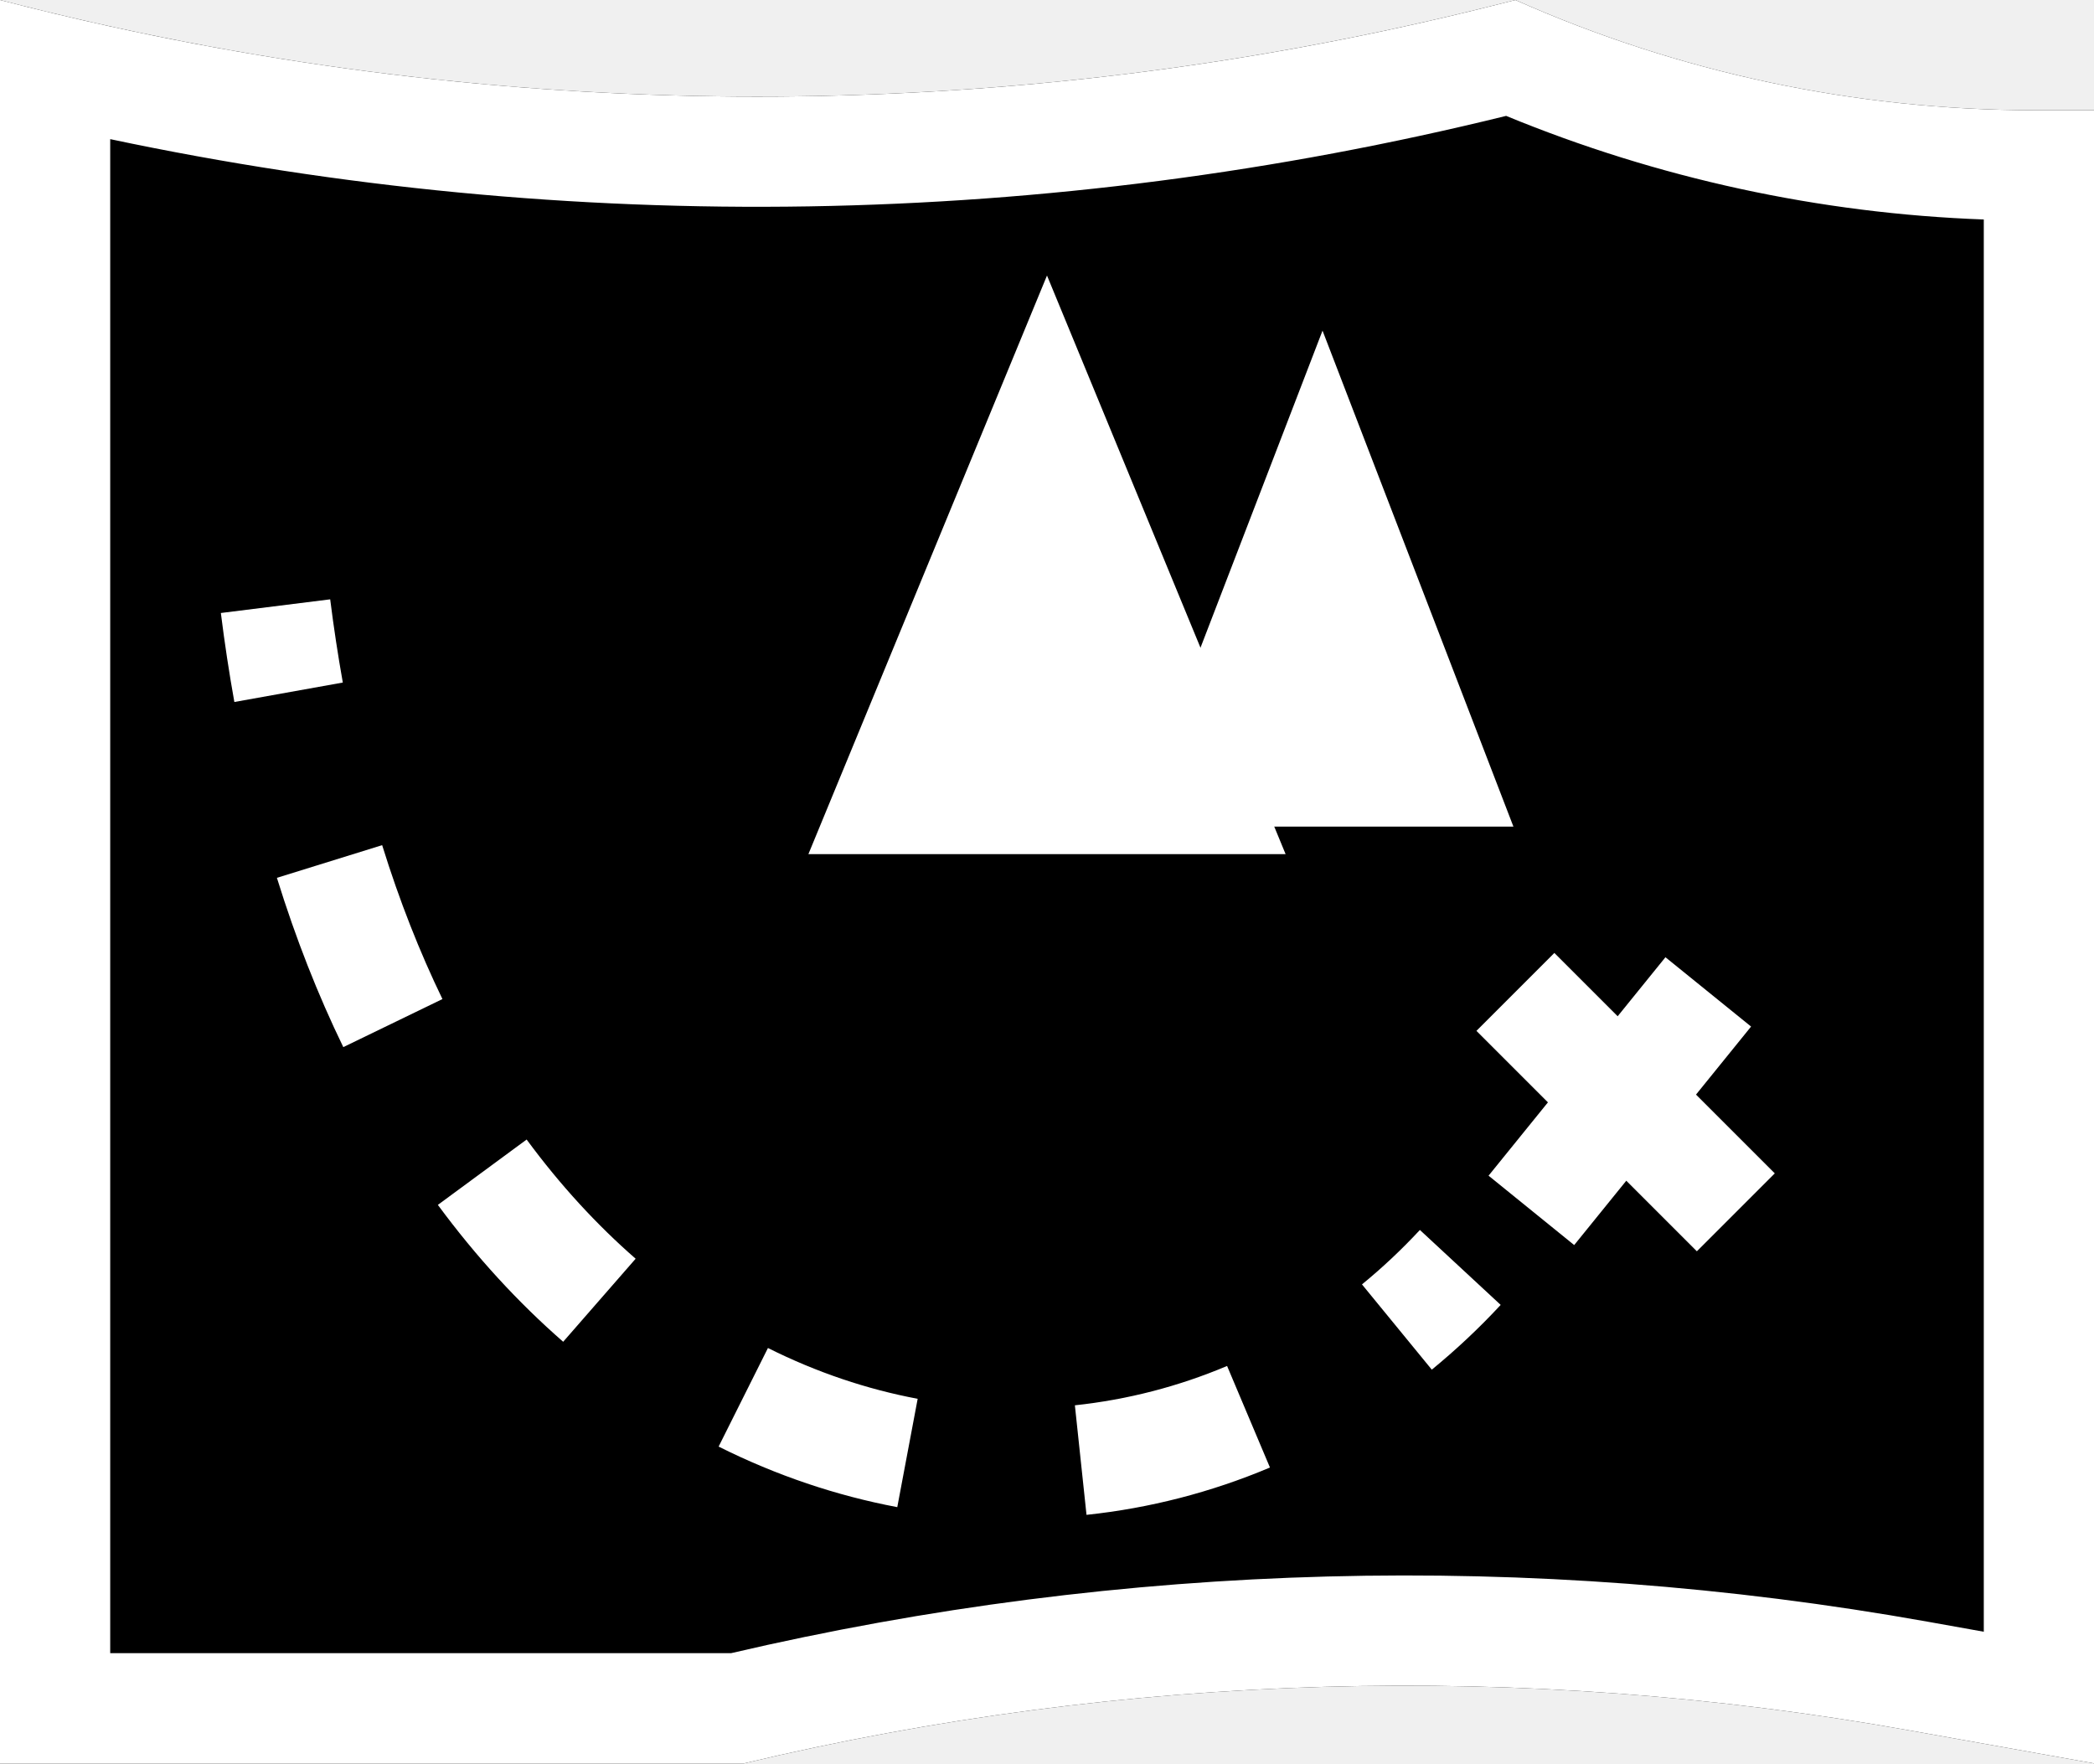
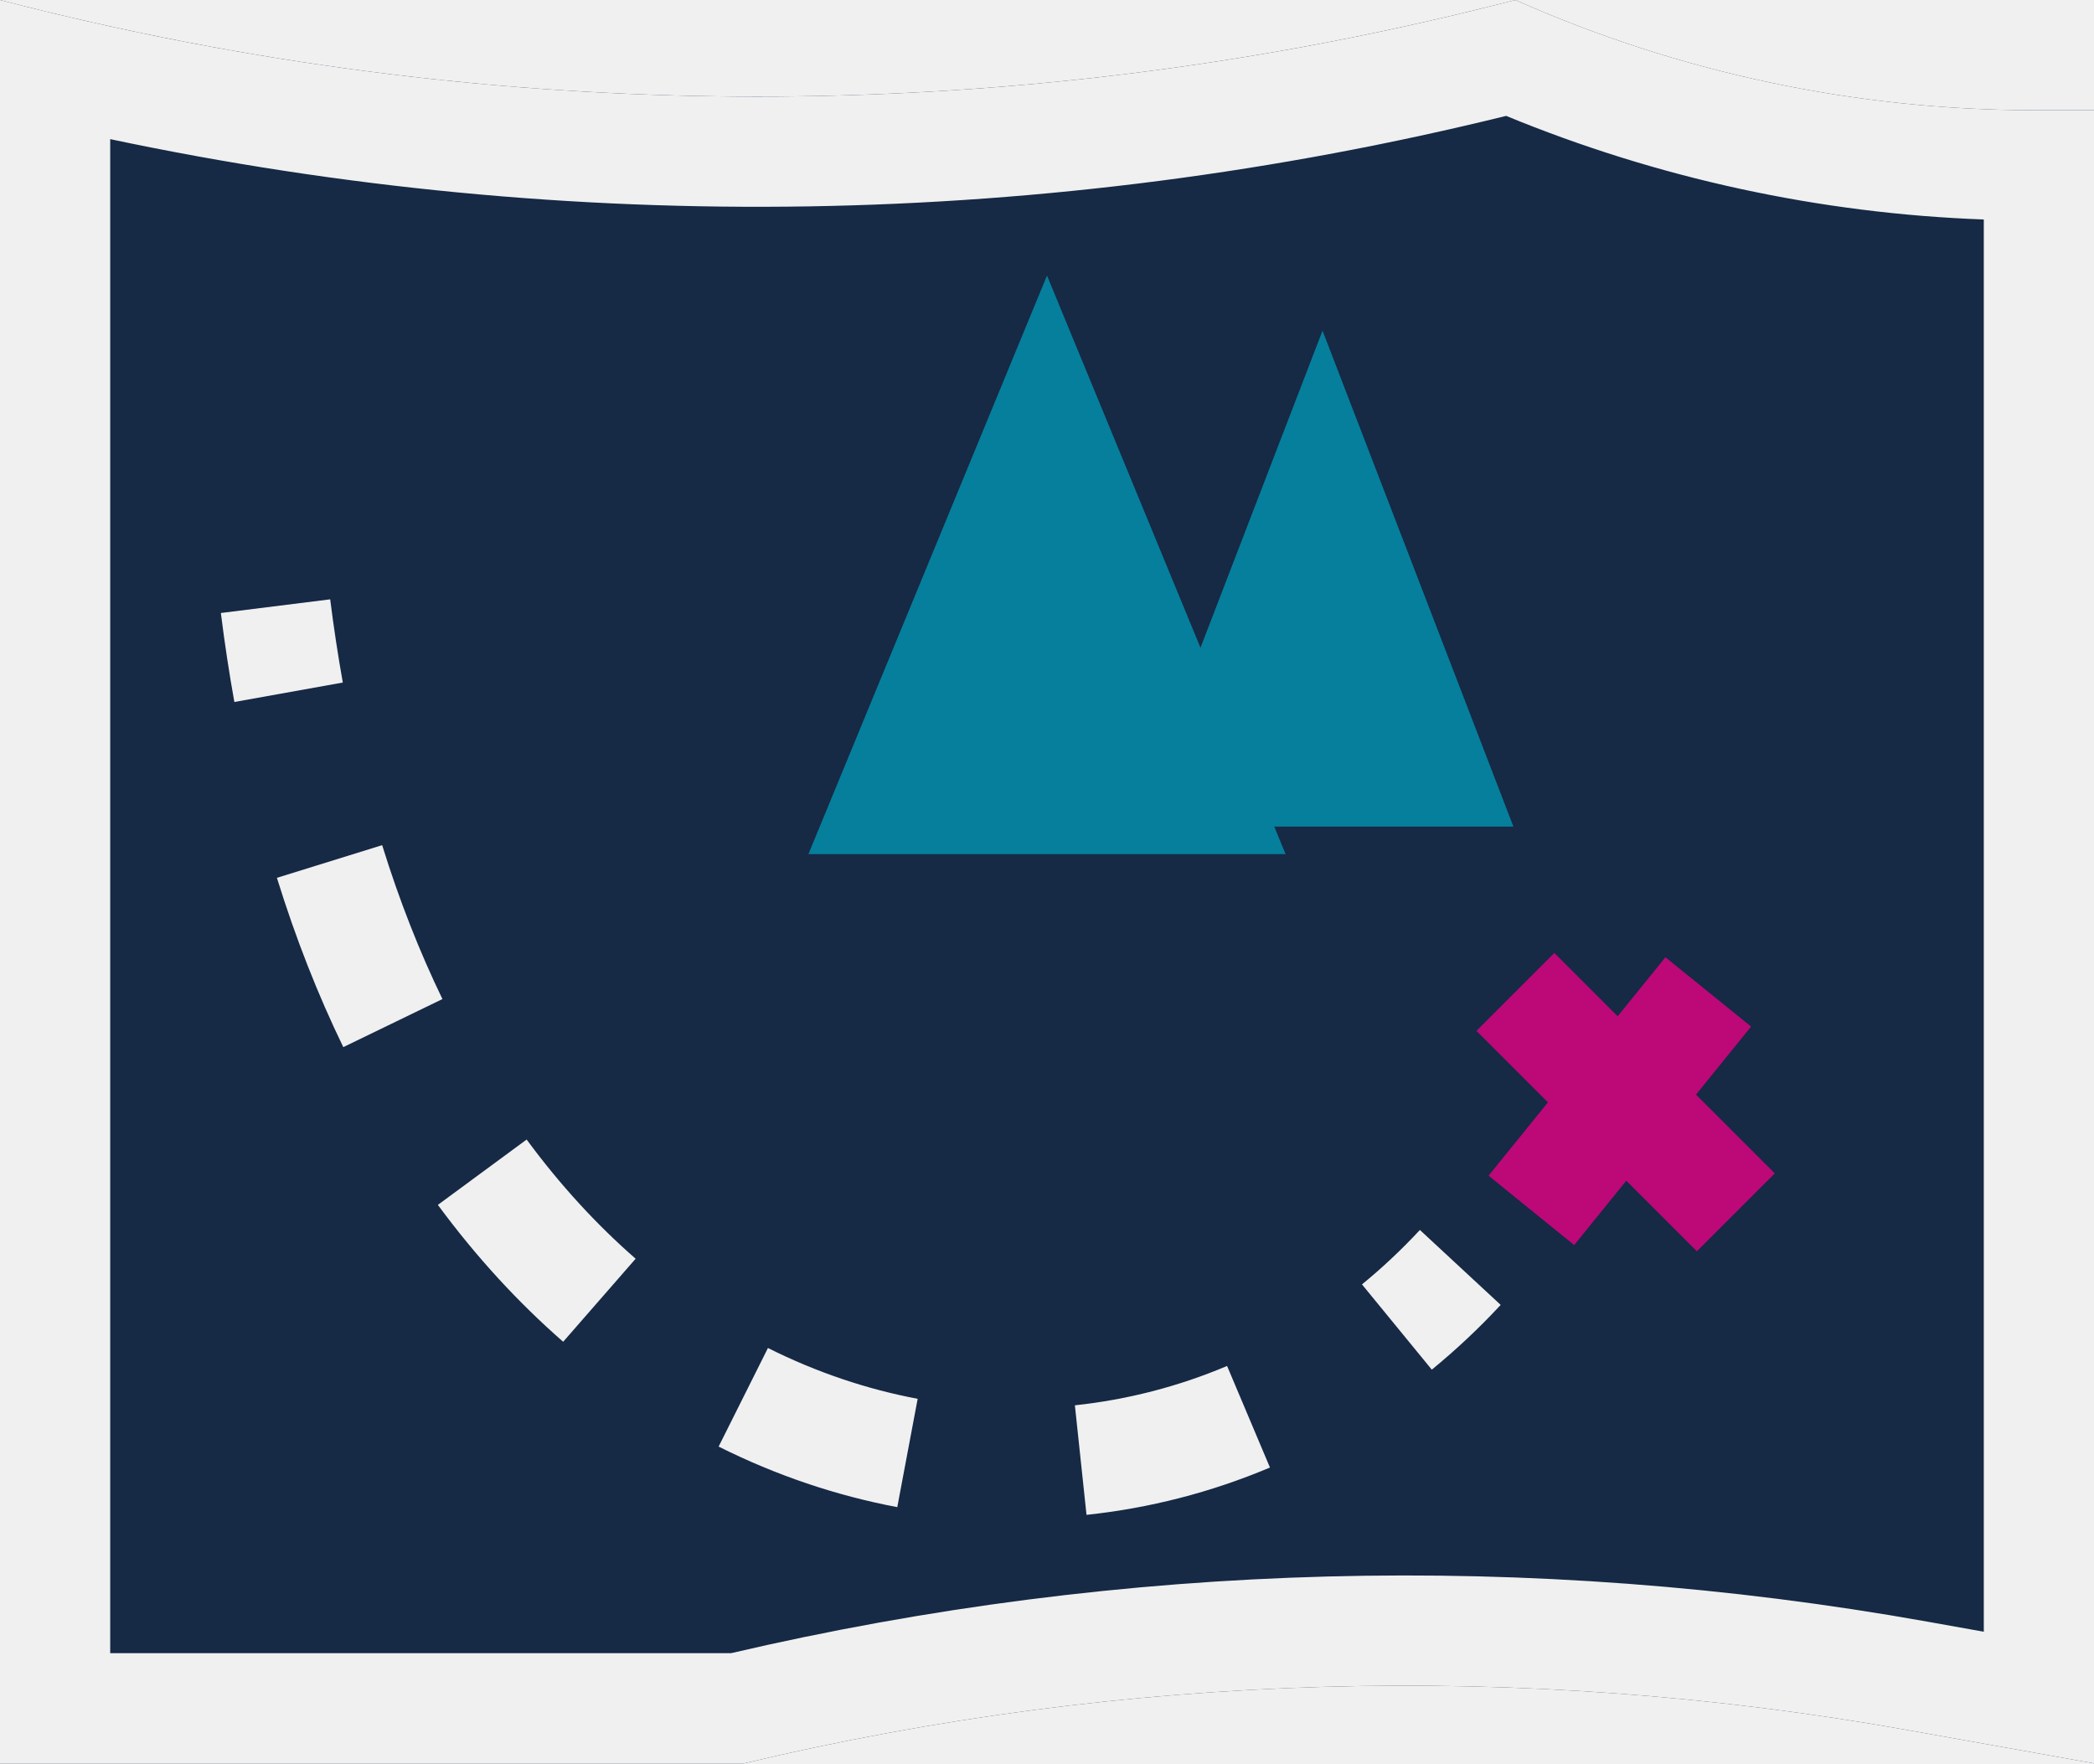
<svg xmlns="http://www.w3.org/2000/svg" width="38" height="32" viewBox="0 0 38 32" fill="none">
-   <path d="M0 0C8.859 2.297 18.152 2.337 27.03 0.118L27.5 0C30.467 1.319 33.678 2 36.924 2H38V32L34.625 31.397C27.617 30.146 20.426 30.351 13.5 32H0V0Z" fill="black" />
-   <path fill-rule="evenodd" clip-rule="evenodd" d="M13.5 32C20.426 30.351 27.617 30.146 34.625 31.397L38 32V2H36.924C33.678 2 30.467 1.319 27.5 0L27.03 0.118C18.817 2.171 10.25 2.29 2 0.479C1.331 0.332 0.664 0.172 0 0V32H13.5ZM2 30H13.267C20.389 28.337 27.776 28.143 34.977 29.428L36 29.611V3.983C33.023 3.874 30.088 3.238 27.332 2.103C19.018 4.152 10.358 4.292 2 2.525V30Z" fill="white" />
-   <path fill-rule="evenodd" clip-rule="evenodd" d="M4.253 12.739C4.159 12.215 4.077 11.677 4.008 11.124L5.992 10.876C6.057 11.394 6.134 11.897 6.221 12.386L4.253 12.739ZM6.23 19.002C5.771 18.057 5.367 17.033 5.025 15.93L6.935 15.337C7.249 16.349 7.617 17.279 8.029 18.13L6.23 19.002ZM10.22 24.349C9.406 23.639 8.643 22.811 7.946 21.865L9.557 20.679C10.17 21.512 10.835 22.231 11.535 22.842L10.22 24.349ZM27.233 23.68C26.838 24.106 26.42 24.497 25.983 24.855L24.716 23.308C25.083 23.008 25.434 22.678 25.767 22.32L27.233 23.68ZM16.283 27.35C15.181 27.142 14.091 26.777 13.041 26.251L13.936 24.462C14.822 24.906 15.735 25.211 16.653 25.384L16.283 27.35ZM23.046 26.631C21.98 27.081 20.86 27.369 19.717 27.49L19.506 25.502C20.454 25.401 21.383 25.162 22.268 24.788L23.046 26.631Z" fill="white" />
-   <path fill-rule="evenodd" clip-rule="evenodd" d="M30.793 22.707L26.793 18.707L28.207 17.293L32.207 21.293L30.793 22.707Z" fill="white" />
-   <path fill-rule="evenodd" clip-rule="evenodd" d="M27.013 21.335L30.223 17.371L31.777 18.629L28.567 22.594L27.013 21.335Z" fill="white" />
-   <path d="M19 5L23.33 15.5H14.67L19 5Z" fill="white" />
-   <path d="M24 6L27.464 15H20.536L24 6Z" fill="white" />
+   <path d="M0 0C8.859 2.297 18.152 2.337 27.03 0.118L27.5 0C30.467 1.319 33.678 2 36.924 2H38V32L34.625 31.397C27.617 30.146 20.426 30.351 13.5 32H0V0Z" fill="#162945" />
+   <path fill-rule="evenodd" clip-rule="evenodd" d="M13.5 32C20.426 30.351 27.617 30.146 34.625 31.397L38 32V2H36.924C33.678 2 30.467 1.319 27.5 0L27.03 0.118C18.817 2.171 10.25 2.29 2 0.479C1.331 0.332 0.664 0.172 0 0V32H13.5ZM2 30H13.267C20.389 28.337 27.776 28.143 34.977 29.428L36 29.611V3.983C33.023 3.874 30.088 3.238 27.332 2.103C19.018 4.152 10.358 4.292 2 2.525V30Z" fill="#F0F0F0" />
+   <path fill-rule="evenodd" clip-rule="evenodd" d="M4.253 12.739C4.159 12.215 4.077 11.677 4.008 11.124L5.992 10.876C6.057 11.394 6.134 11.897 6.221 12.386L4.253 12.739ZM6.23 19.002C5.771 18.057 5.367 17.033 5.025 15.93L6.935 15.337C7.249 16.349 7.617 17.279 8.029 18.13L6.23 19.002ZM10.22 24.349C9.406 23.639 8.643 22.811 7.946 21.865L9.557 20.679C10.17 21.512 10.835 22.231 11.535 22.842L10.22 24.349ZM27.233 23.68C26.838 24.106 26.42 24.497 25.983 24.855L24.716 23.308C25.083 23.008 25.434 22.678 25.767 22.32L27.233 23.68ZM16.283 27.35C15.181 27.142 14.091 26.777 13.041 26.251L13.936 24.462C14.822 24.906 15.735 25.211 16.653 25.384L16.283 27.35ZM23.046 26.631C21.98 27.081 20.86 27.369 19.717 27.49L19.506 25.502C20.454 25.401 21.383 25.162 22.268 24.788L23.046 26.631Z" fill="#F0F0F0" />
+   <path fill-rule="evenodd" clip-rule="evenodd" d="M30.793 22.707L26.793 18.707L28.207 17.293L32.207 21.293L30.793 22.707Z" fill="#BD0878" />
+   <path fill-rule="evenodd" clip-rule="evenodd" d="M27.013 21.335L30.223 17.371L31.777 18.629L28.567 22.594L27.013 21.335Z" fill="#BD0878" />
+   <path d="M19 5L23.33 15.5H14.67L19 5Z" fill="#057F9C" />
+   <path d="M24 6L27.464 15H20.536L24 6Z" fill="#057F9C" />
</svg>
